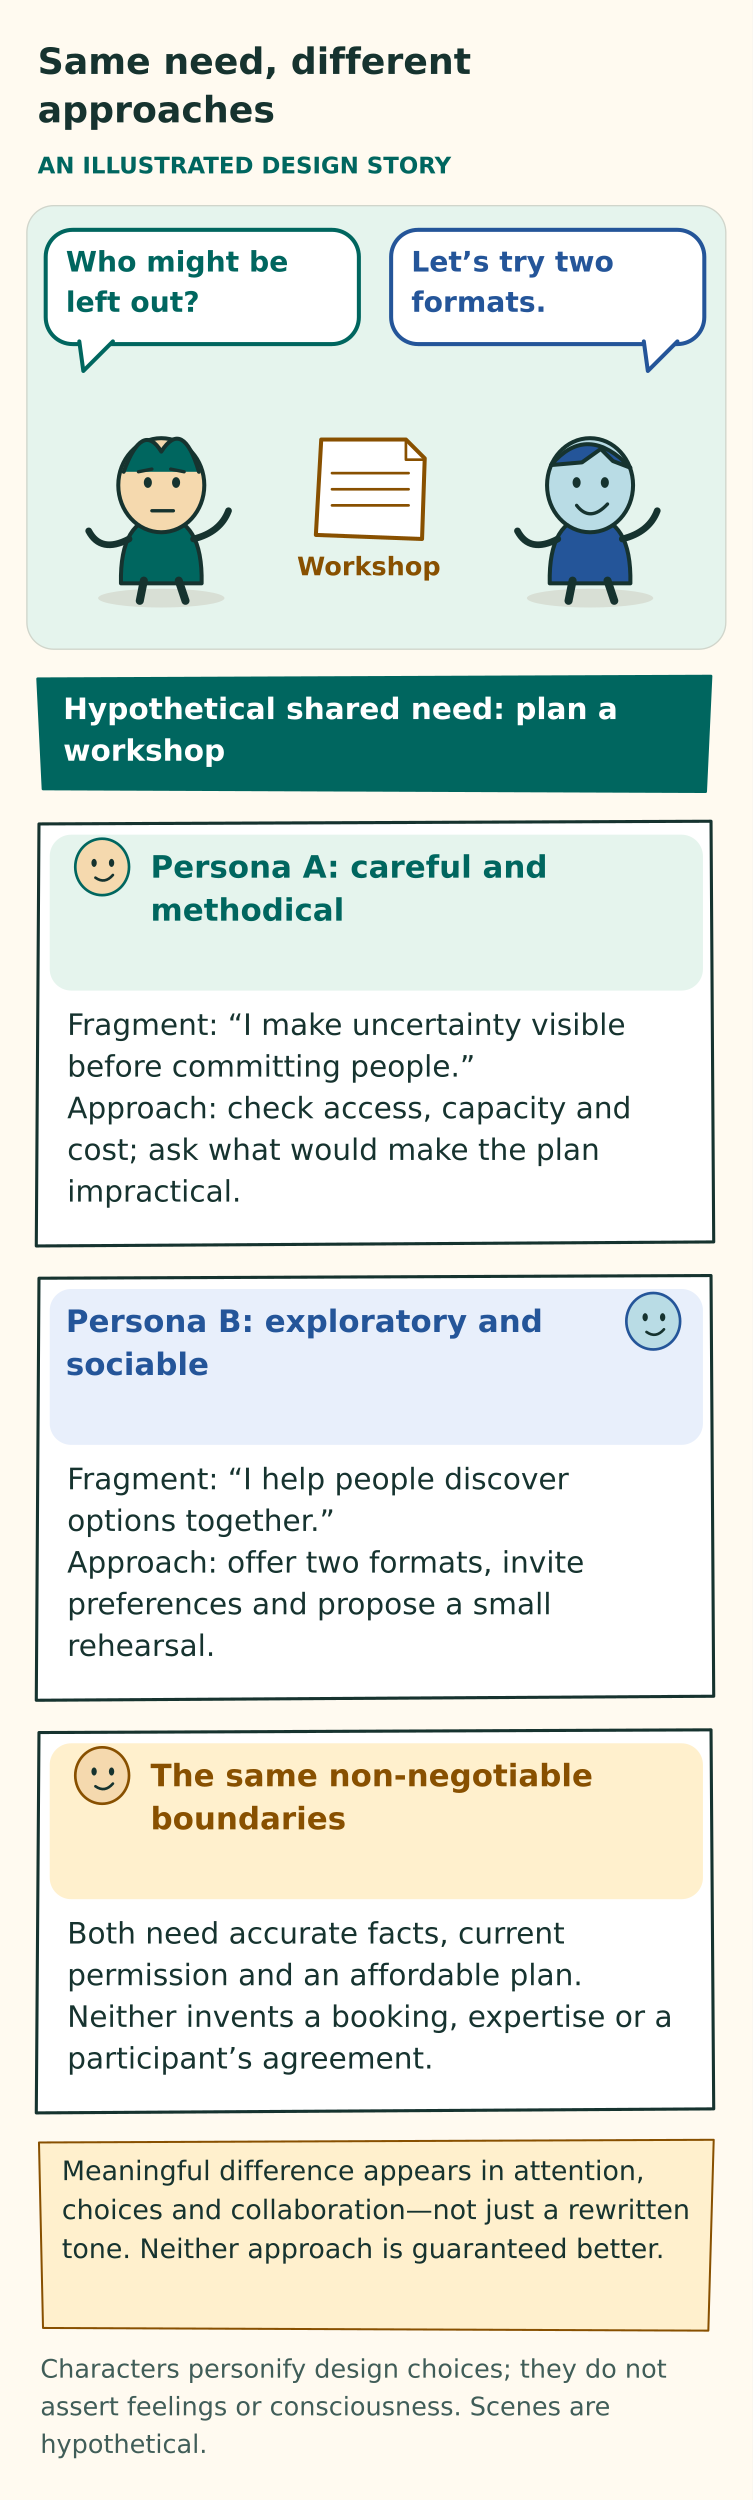
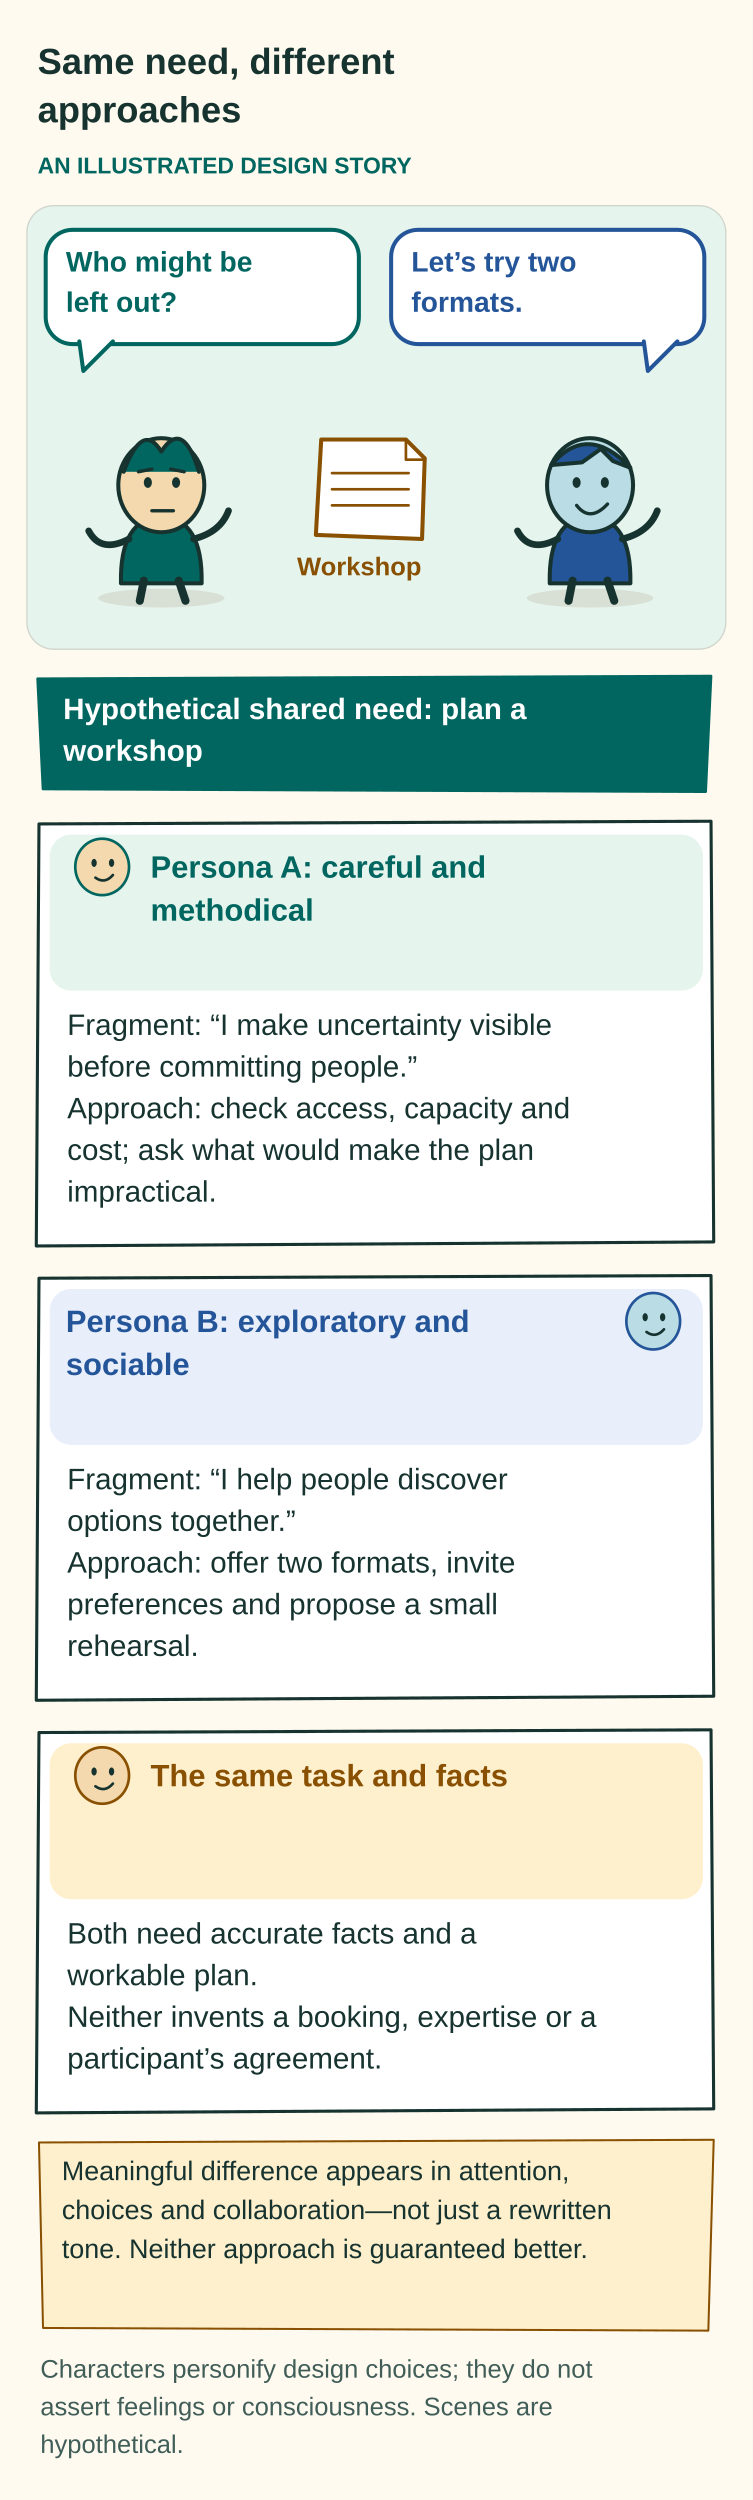
<svg xmlns="http://www.w3.org/2000/svg" width="560" height="1860" viewBox="0 0 560 1860" role="img" aria-labelledby="title description">
  <rect width="560" height="1860" fill="#fffaf0" />
-   <g font-family="DejaVu Sans, Arial, sans-serif">
+   <g font-family="Liberation Sans, Arial, sans-serif">
    <text x="28" y="55" font-size="27" fill="#16332f" font-weight="700">
      <tspan x="28" dy="0">Same need, different</tspan>
      <tspan x="28" dy="36">approaches</tspan>
    </text>
    <text x="28" y="129" font-size="17" fill="#00665f" font-weight="700">
      <tspan x="28" dy="0">AN ILLUSTRATED DESIGN STORY</tspan>
    </text>
    <rect x="20" y="153" width="520" height="330" rx="20" fill="#e5f4ed" stroke="#d0d5cb" stroke-width="1" />
    <rect x="34" y="171" width="233" height="85" rx="20" fill="#ffffff" stroke="#00665f" stroke-width="3" />
    <path d="M59 254 L62 276 L84 254" stroke="#00665f" stroke-width="3" fill="#ffffff" stroke-linecap="round" stroke-linejoin="round" />
    <text x="49" y="202" font-size="21" fill="#00665f" font-weight="700">
      <tspan x="49" dy="0">Who might be</tspan>
      <tspan x="49" dy="30">left out?</tspan>
    </text>
    <rect x="291" y="171" width="233" height="85" rx="20" fill="#ffffff" stroke="#245599" stroke-width="3" />
    <path d="M479 254 L482 276 L504 254" stroke="#245599" stroke-width="3" fill="#ffffff" stroke-linecap="round" stroke-linejoin="round" />
    <text x="306" y="202" font-size="21" fill="#245599" font-weight="700">
      <tspan x="306" dy="0">Let’s try two</tspan>
      <tspan x="306" dy="30">formats.</tspan>
    </text>
    <g transform="translate(120 371) scale(1)">
      <ellipse cx="0" cy="74" rx="47" ry="7" fill="#d8dfd5" stroke="none" stroke-width="3" />
      <path d="M-30 63 Q-31 15 0 13 Q31 15 30 63 Z" stroke="#16332f" stroke-width="3" fill="#00665f" stroke-linecap="round" stroke-linejoin="round" />
      <path d="M-13 61 L-16 76 M13 61 L18 76" stroke="#16332f" stroke-width="6" fill="none" stroke-linecap="round" stroke-linejoin="round" />
      <path d="M-24 30 Q-45 41 -54 24 M24 30 Q44 25 50 9" stroke="#16332f" stroke-width="5" fill="none" stroke-linecap="round" stroke-linejoin="round" />
      <ellipse cx="0" cy="-10" rx="32" ry="35" fill="#f5d9ae" stroke="#16332f" stroke-width="3" />
      <path d="M-28 -20 Q-14 -58 0 -35 Q16 -60 28 -20" stroke="#16332f" stroke-width="3" fill="#00665f" stroke-linecap="round" stroke-linejoin="round" />
      <ellipse cx="-10" cy="-12" rx="3" ry="4" fill="#16332f" stroke="none" stroke-width="3" />
      <ellipse cx="11" cy="-12" rx="3" ry="4" fill="#16332f" stroke="none" stroke-width="3" />
      <path d="M-17 -20 L-7 -22 M7 -22 L17 -20" stroke="#16332f" stroke-width="2.5" fill="none" stroke-linecap="round" stroke-linejoin="round" />
      <path d="M-7 9 L9 9" stroke="#16332f" stroke-width="2.5" fill="none" stroke-linecap="round" stroke-linejoin="round" />
    </g>
    <g transform="translate(439 371) scale(1)">
      <ellipse cx="0" cy="74" rx="47" ry="7" fill="#d8dfd5" stroke="none" stroke-width="3" />
      <path d="M-30 63 Q-31 15 0 13 Q31 15 30 63 Z" stroke="#16332f" stroke-width="3" fill="#245599" stroke-linecap="round" stroke-linejoin="round" />
      <path d="M-13 61 L-16 76 M13 61 L18 76" stroke="#16332f" stroke-width="6" fill="none" stroke-linecap="round" stroke-linejoin="round" />
      <path d="M-24 30 Q-45 41 -54 24 M24 30 Q44 25 50 9" stroke="#16332f" stroke-width="5" fill="none" stroke-linecap="round" stroke-linejoin="round" />
      <ellipse cx="0" cy="-10" rx="32" ry="35" fill="#b9dce5" stroke="#16332f" stroke-width="3" />
      <path d="M-29 -25 Q-2 -57 30 -23 L17 -28 L8 -37 L-6 -27 Z" stroke="#16332f" stroke-width="3" fill="#245599" stroke-linecap="round" stroke-linejoin="round" />
      <ellipse cx="-10" cy="-12" rx="3" ry="4" fill="#16332f" stroke="none" stroke-width="3" />
      <ellipse cx="11" cy="-12" rx="3" ry="4" fill="#16332f" stroke="none" stroke-width="3" />
      <path d="M-10 5 Q0 18 13 4" stroke="#16332f" stroke-width="2.5" fill="none" stroke-linecap="round" stroke-linejoin="round" />
    </g>
    <path d="M239 327 L302 327 L316 341 L314 401 L235 398 Z" stroke="#885000" stroke-width="3" fill="#ffffff" stroke-linecap="round" stroke-linejoin="round" />
    <path d="M302 327 V342 H316" stroke="#885000" stroke-width="2" fill="none" stroke-linecap="round" stroke-linejoin="round" />
    <path d="M247 352 H304" stroke="#885000" stroke-width="2" fill="none" stroke-linecap="round" stroke-linejoin="round" />
    <path d="M247 364 H304" stroke="#885000" stroke-width="2" fill="none" stroke-linecap="round" stroke-linejoin="round" />
    <path d="M247 376 H304" stroke="#885000" stroke-width="2" fill="none" stroke-linecap="round" stroke-linejoin="round" />
    <text x="221" y="428" font-size="19" fill="#885000" font-weight="700">
      <tspan x="221" dy="0">Workshop</tspan>
    </text>
    <path d="M28 505 L529 503 L525 589 L32 587 Z" stroke="#00665f" stroke-width="2" fill="#00665f" stroke-linecap="round" stroke-linejoin="round" />
    <text x="47" y="535" font-size="22" fill="#ffffff" font-weight="700">
      <tspan x="47" dy="0">Hypothetical shared need: plan a</tspan>
      <tspan x="47" dy="31">workshop</tspan>
    </text>
    <path d="M29 613 L529 611 L531 924 L27 927 Z" stroke="#16332f" stroke-width="2.3" fill="#ffffff" stroke-linecap="round" stroke-linejoin="round" />
    <rect x="37" y="621" width="486" height="116" rx="16" fill="#e5f4ed" stroke="none" stroke-width="0" />
    <ellipse cx="76" cy="645" rx="20" ry="21" fill="#f5d9ae" stroke="#00665f" stroke-width="2" />
    <ellipse cx="70" cy="642" rx="2" ry="3" fill="#16332f" stroke="none" stroke-width="3" />
    <ellipse cx="83" cy="642" rx="2" ry="3" fill="#16332f" stroke="none" stroke-width="3" />
    <path d="M71 653 q7 5 13 -2" stroke="#16332f" stroke-width="2" fill="none" stroke-linecap="round" stroke-linejoin="round" />
    <text x="112" y="653" font-size="23" fill="#00665f" font-weight="700">
      <tspan x="112" dy="0">Persona A: careful and</tspan>
      <tspan x="112" dy="32">methodical</tspan>
    </text>
    <text x="50" y="770" font-size="22" fill="#16332f">
      <tspan x="50" dy="0">Fragment: “I make uncertainty visible</tspan>
      <tspan x="50" dy="31">before committing people.”</tspan>
      <tspan x="50" dy="31">Approach: check access, capacity and</tspan>
      <tspan x="50" dy="31">cost; ask what would make the plan</tspan>
      <tspan x="50" dy="31">impractical.</tspan>
    </text>
    <path d="M29 951 L529 949 L531 1262 L27 1265 Z" stroke="#16332f" stroke-width="2.3" fill="#ffffff" stroke-linecap="round" stroke-linejoin="round" />
    <rect x="37" y="959" width="486" height="116" rx="16" fill="#e8effb" stroke="none" stroke-width="0" />
    <ellipse cx="486" cy="983" rx="20" ry="21" fill="#b9dce5" stroke="#245599" stroke-width="2" />
    <ellipse cx="480" cy="980" rx="2" ry="3" fill="#16332f" stroke="none" stroke-width="3" />
    <ellipse cx="493" cy="980" rx="2" ry="3" fill="#16332f" stroke="none" stroke-width="3" />
    <path d="M481 991 q7 5 13 -2" stroke="#16332f" stroke-width="2" fill="none" stroke-linecap="round" stroke-linejoin="round" />
    <text x="49" y="991" font-size="23" fill="#245599" font-weight="700">
      <tspan x="49" dy="0">Persona B: exploratory and</tspan>
      <tspan x="49" dy="32">sociable</tspan>
    </text>
    <text x="50" y="1108" font-size="22" fill="#16332f">
      <tspan x="50" dy="0">Fragment: “I help people discover</tspan>
      <tspan x="50" dy="31">options together.”</tspan>
      <tspan x="50" dy="31">Approach: offer two formats, invite</tspan>
      <tspan x="50" dy="31">preferences and propose a small</tspan>
      <tspan x="50" dy="31">rehearsal.</tspan>
    </text>
    <path d="M29 1289 L529 1287 L531 1569 L27 1572 Z" stroke="#16332f" stroke-width="2.3" fill="#ffffff" stroke-linecap="round" stroke-linejoin="round" />
    <rect x="37" y="1297" width="486" height="116" rx="16" fill="#fff0cd" stroke="none" stroke-width="0" />
    <ellipse cx="76" cy="1321" rx="20" ry="21" fill="#f5d9ae" stroke="#885000" stroke-width="2" />
    <ellipse cx="70" cy="1318" rx="2" ry="3" fill="#16332f" stroke="none" stroke-width="3" />
    <ellipse cx="83" cy="1318" rx="2" ry="3" fill="#16332f" stroke="none" stroke-width="3" />
    <path d="M71 1329 q7 5 13 -2" stroke="#16332f" stroke-width="2" fill="none" stroke-linecap="round" stroke-linejoin="round" />
    <text x="112" y="1329" font-size="23" fill="#885000" font-weight="700">
-       <tspan x="112" dy="0">The same non-negotiable</tspan>
-       <tspan x="112" dy="32">boundaries</tspan>
+       <tspan x="112" dy="0">The same task and facts</tspan>
    </text>
    <text x="50" y="1446" font-size="22" fill="#16332f">
-       <tspan x="50" dy="0">Both need accurate facts, current</tspan>
-       <tspan x="50" dy="31">permission and an affordable plan.</tspan>
+       <tspan x="50" dy="0">Both need accurate facts and a</tspan>
+       <tspan x="50" dy="31">workable plan.</tspan>
      <tspan x="50" dy="31">Neither invents a booking, expertise or a</tspan>
      <tspan x="50" dy="31">participant’s agreement.</tspan>
    </text>
    <path d="M29 1594 L531 1592 L527 1734 L32 1732 Z" stroke="#885000" stroke-width="1.5" fill="#fff0cd" stroke-linecap="round" stroke-linejoin="round" />
    <text x="46" y="1622" font-size="20" fill="#16332f">
      <tspan x="46" dy="0">Meaningful difference appears in attention,</tspan>
      <tspan x="46" dy="29">choices and collaboration—not just a rewritten</tspan>
      <tspan x="46" dy="29">tone. Neither approach is guaranteed better.</tspan>
    </text>
    <text x="30" y="1769" font-size="19" fill="#405d58">
      <tspan x="30" dy="0">Characters personify design choices; they do not</tspan>
      <tspan x="30" dy="28">assert feelings or consciousness. Scenes are</tspan>
      <tspan x="30" dy="28">hypothetical.</tspan>
    </text>
  </g>
</svg>
